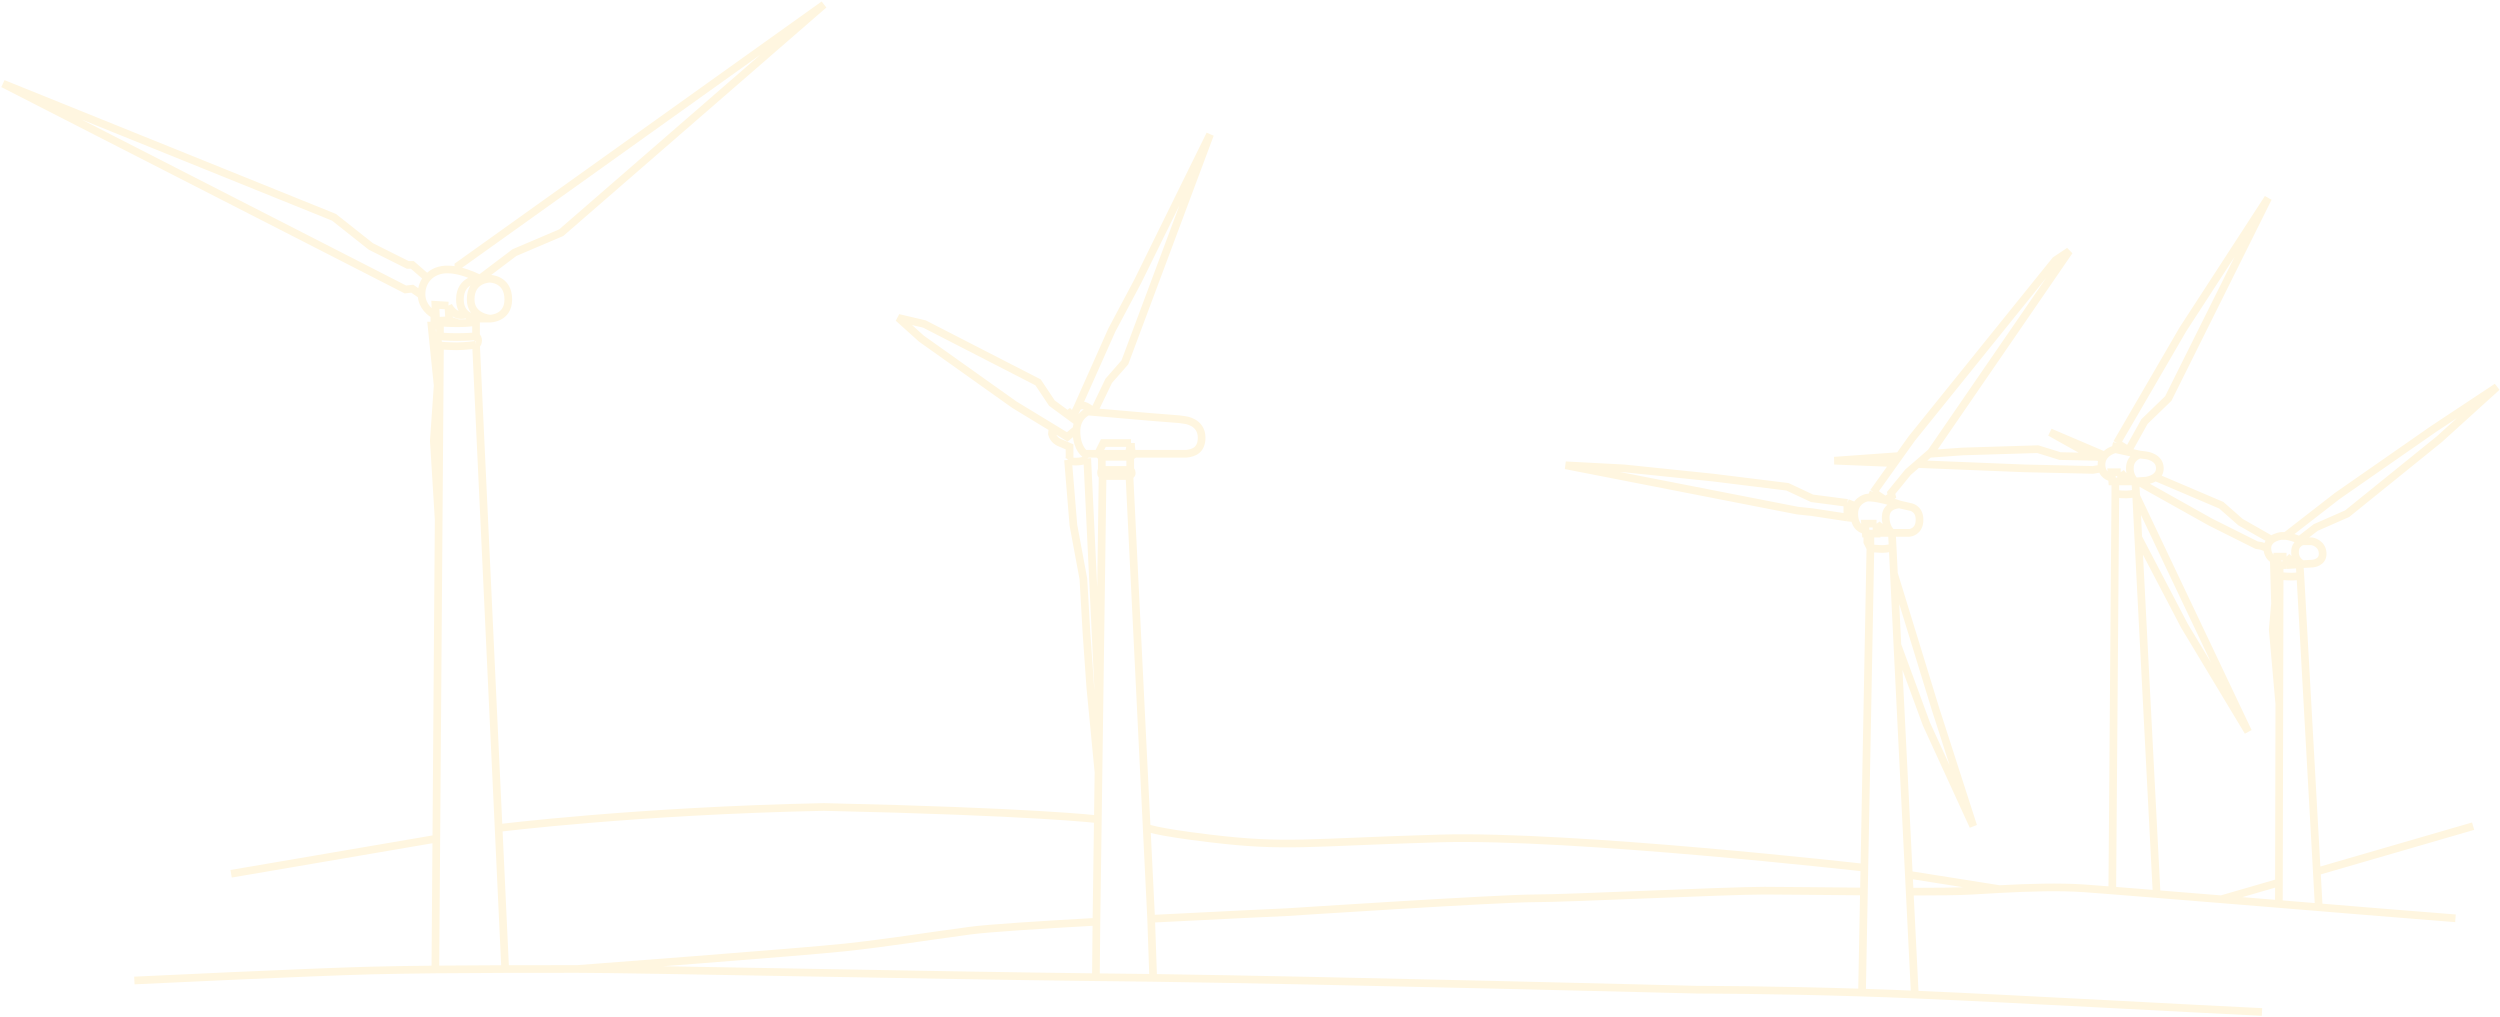
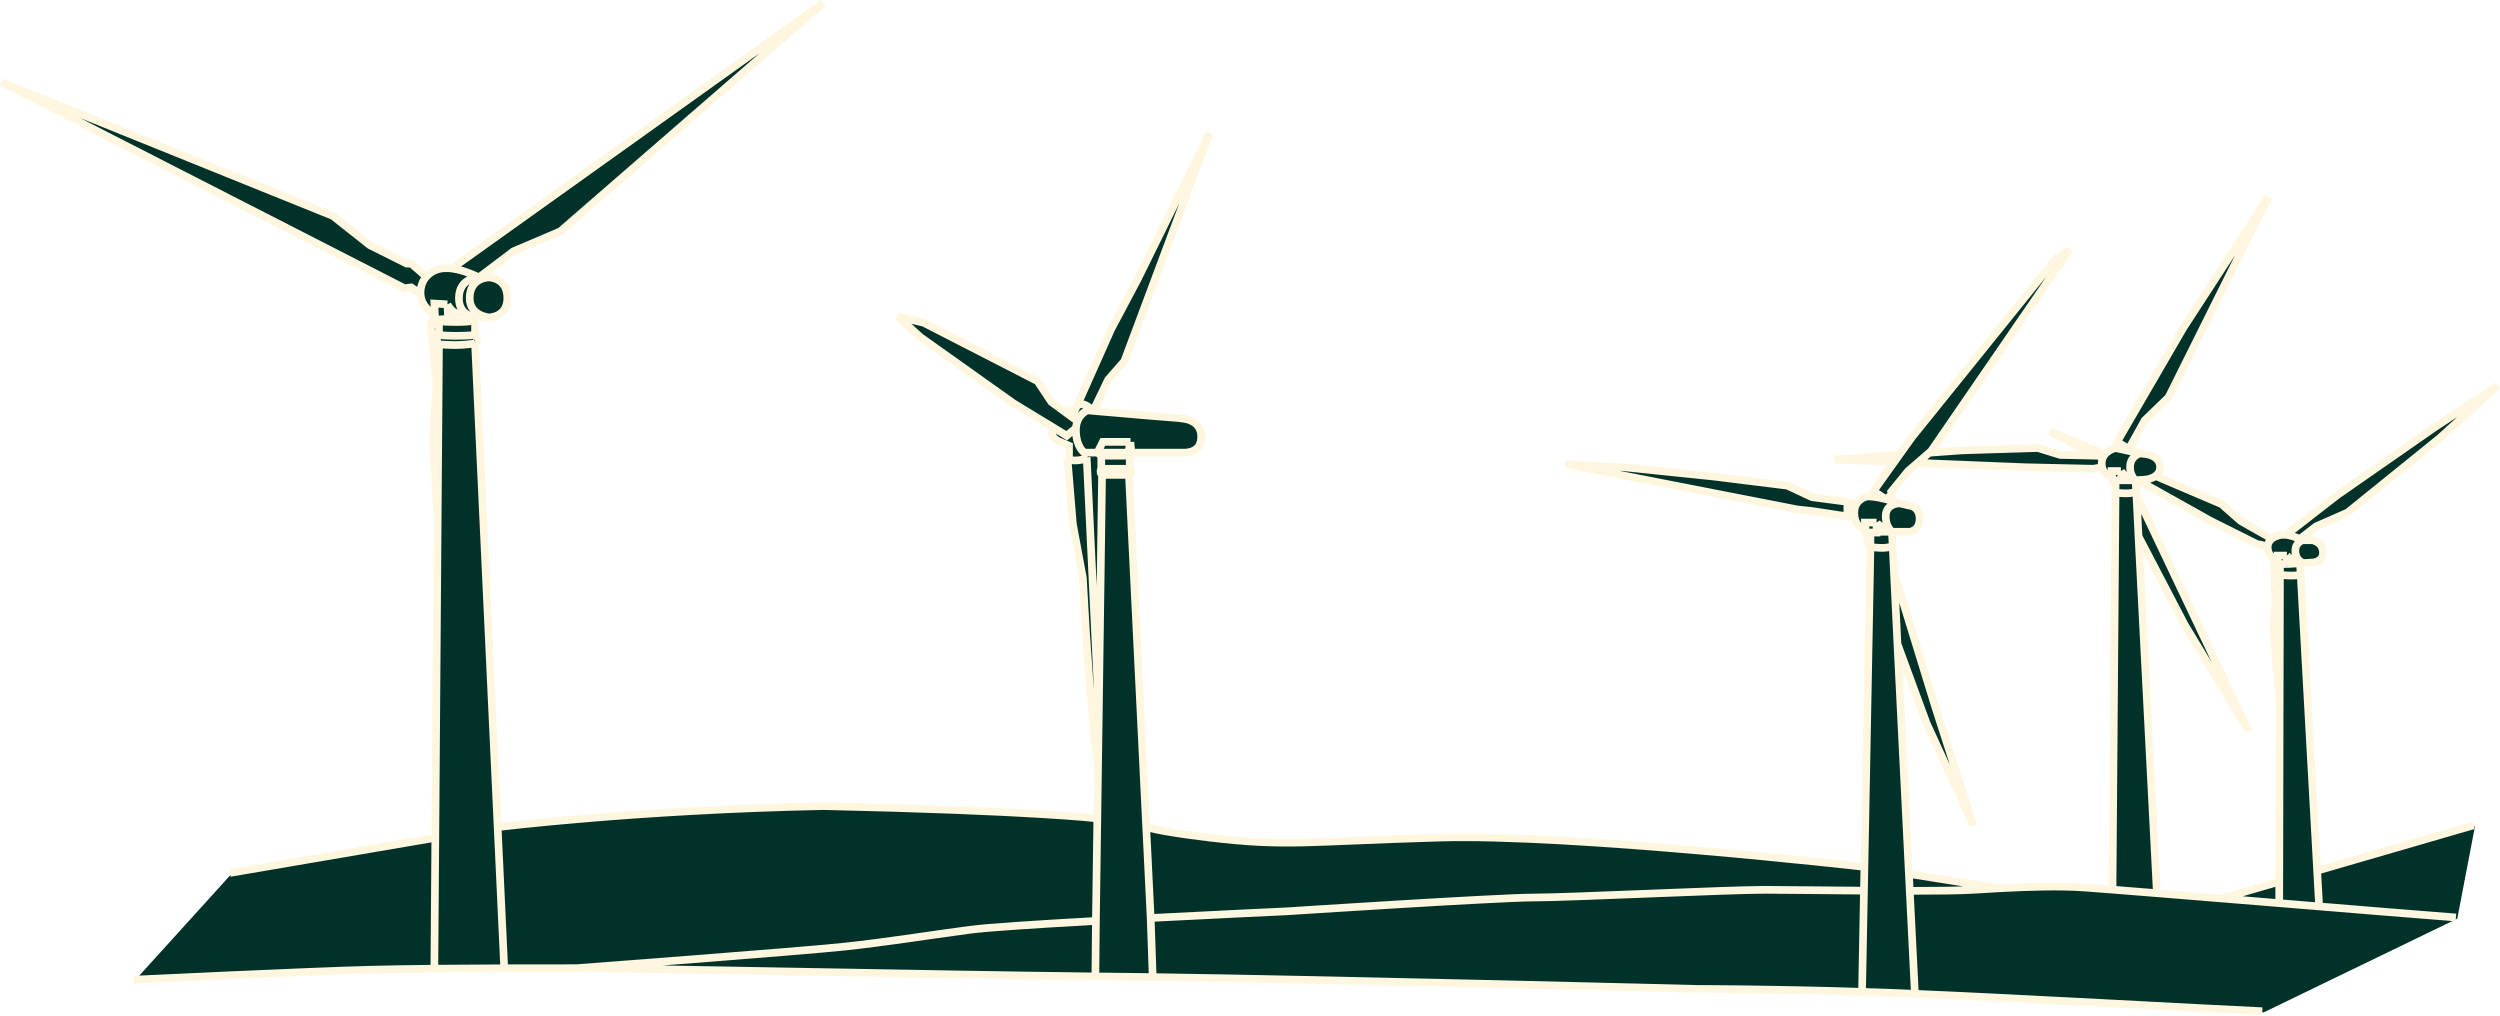
- <svg xmlns="http://www.w3.org/2000/svg" width="1628" height="662" viewBox="0 0 1628 662" fill="none">
-   <path d="M87.5 638.5C87.5 638.5 202 633 241.5 632C254.172 631.679 268.543 631.461 283.505 631.313M376 631H375.991C361.994 631 345.807 631 328.979 631.046M376 631C376 631 522 620 550 617C578 614 602 610 632 606C643.634 604.449 677.225 602.296 713.994 600.242M376 631C413.408 631 605.383 635.14 713.653 636.361M1473 659C1432.38 657.154 1316.78 650.621 1246.93 647.661M1599 598L1549 594C1549 594 1532.9 592.674 1509.99 590.795M1484.5 368H1489M1484.5 368H1483V365.5M1484.5 368L1484.48 375M1489 368V362.5M1489 368L1497.5 367.5M1489 362.5H1483V365.5M1489 362.5C1489 362.5 1491 364.5 1492.5 365.5C1494 366.5 1497.5 367.5 1497.5 367.5M1484.48 375C1484.48 375 1488.5 375.5 1492 375.5C1495.5 375.5 1498 375 1498 375M1484.48 375L1484.29 458.5M1498 375L1497.5 367.5M1498 375L1508.7 567.551M1497.5 367.5L1499.5 367.382M1499.5 352.5H1505.5C1505.5 352.5 1512 353.5 1512.5 360C1513 366.5 1506 367 1506 367L1499.5 367.382M1499.5 352.5C1499.5 352.5 1494.5 353.5 1494.5 359.5C1494.5 365.5 1499.5 367.382 1499.5 367.382M1499.5 352.5C1499.5 352.5 1498.71 352.137 1497.5 351.643M1488.5 349H1485.5C1485.5 349 1481.86 349.405 1479.21 351.5M1488.5 349L1522 323L1584.5 279.5L1626 252L1588.5 286L1528.5 334.5L1508 343.5L1497.5 351.643M1488.5 349C1491.44 349.326 1495.22 350.716 1497.5 351.643M1483 365.5C1483 365.5 1481.94 365.255 1480.67 364.5M1476.5 357C1476.5 361.17 1478.81 363.388 1480.67 364.5M1476.5 357L1472.5 355.5L1469.5 355L1439.5 340L1391.97 313.395M1476.5 357C1476.5 354.452 1477.69 352.699 1479.21 351.5M1480.67 364.5L1481.5 393L1480 410L1484.29 458.5M1484.29 458.5L1484.04 574.709M1479.21 351.5L1459 340L1446.5 329L1403.53 310.696M1377.5 321.5C1377.5 321.5 1380.5 322 1384.5 322C1388.5 322 1391 321 1391 321M1377.5 321.5V313.5M1377.5 321.5L1375.52 579.882M1391 321L1390.5 313.5M1391 321L1391.1 323M1377.5 313.5H1375.5L1375.29 311M1377.5 313.5H1381.5M1381 307.5H1375L1375.29 311M1381 307.5L1381.5 313.5M1381 307.5C1381 307.5 1383 310.5 1385 311.5C1388.5 313 1390.5 313.5 1390.5 313.5M1381.5 313.5H1390.5M1390.5 313.5C1390.5 313.5 1389.7 312.898 1388.86 311.649C1387.82 310.11 1386.72 307.588 1387 304C1387.01 303.887 1387.02 303.776 1387.03 303.666C1387.71 297.448 1393.5 296 1393.5 296M1390.5 313.5L1391.97 313.395M1393.5 296L1397.5 296.5C1397.5 296.5 1406.5 297.5 1406.5 305C1406.5 307.69 1405.17 309.494 1403.53 310.696M1393.5 296L1385.5 294.25M1377.5 292.5L1378.5 288.5M1377.5 292.5L1385.5 294.25M1377.5 292.5C1377.5 292.5 1373.23 293.449 1370.57 296.654M1375.29 311C1375.29 311 1369.99 310.61 1368.75 305M1368.75 305C1368.59 304.261 1368.5 303.431 1368.5 302.5C1368.5 301.741 1368.58 301.036 1368.73 300.381C1368.9 299.606 1369.17 298.901 1369.5 298.263M1368.75 305L1363 306L1318.5 305L1248.64 302.183M1369.5 298.263L1365.5 297.5L1363.51 297.458M1369.5 298.263C1369.81 297.672 1370.17 297.137 1370.57 296.654M1378.5 288.5L1421.5 214.5L1477 129L1412 259.5L1396.5 274.5L1386.12 293.139M1378.5 288.5L1386.12 293.139M1385.5 294.25L1386.12 293.139M1391.1 323L1464 476.5L1422.5 407.5L1392.44 350M1391.1 323L1392.44 350M1392.44 350L1404.41 582.192M1218 357C1218 357 1223 357.5 1226 357.5C1229 357.5 1232.5 356.5 1232.5 356.5M1218 357V348M1218 357L1216 353V347.5M1218 357L1214.08 565.051M1232.5 356.5L1232.01 347.131M1232.5 356.5L1233.32 373.5M1222 341H1214.5L1214.82 345.215M1222 341V347M1222 341C1222 341 1223 342.5 1226.5 344.5C1229.12 345.998 1230.9 346.728 1231.64 347M1232 347C1232 347 1227.5 343.5 1228 336C1228.5 328.5 1237 328.5 1237 328.5M1232 347H1243.5C1243.5 347 1250 346.5 1250 338.5C1250 330.5 1243.5 330 1243.5 330L1237 328.5M1232 347L1232.01 347.131M1232 347H1231.64M1222 347V347.5H1216M1222 347H1231.64M1214.82 345.215L1215 347.5H1216M1214.82 345.215C1214.82 345.215 1208.97 345.043 1207.73 337.5M1237 328.5C1237 328.5 1232.83 326.998 1227.76 325.73M1232.01 347.131C1232.01 347.131 1231.88 347.091 1231.64 347M1218.5 324.082C1217.81 324.029 1217.14 324 1216.5 324C1214.5 324 1207.5 326.5 1207.5 334.5C1207.5 335.611 1207.58 336.607 1207.73 337.5M1218.5 324.082L1220 320.5M1218.5 324.082C1221.45 324.309 1224.76 324.978 1227.76 325.73M1220 320.5L1227.76 325.73M1220 320.5L1233.52 301.573M1227.76 325.73L1232 323L1231.5 321L1242.5 307.5L1248.64 302.183M1208 329.5L1203 327.5M1203 327.5V337M1203 327.5L1180 324.5L1164 317L1115.5 311L1057.5 305L1019.5 303L1170.5 332.5L1180 333.5L1203 337M1203 337L1207.73 337.5M1233.32 373.5L1260.5 462L1285 538L1254.5 471.5L1235.58 420M1233.32 373.5L1235.58 420M1235.58 420L1243.04 569.641M718 310C718 310 717 309.5 717 308C717 306.5 717.5 306 717.5 306M718 310H735.5M718 310L715.881 463.5M717.5 306H736M717.5 306V297.5M736 306C736 306 737 306.5 737 308C737 309.5 735.5 310 735.5 310M736 306V297.5M735.5 310L746.719 538.942M736.5 288.5H718.5L715 295.5M736.5 288.5L735 295.5M736.5 288.5C736.5 288.5 736.5 291.5 737 294C737.132 294.658 737.229 295.143 737.3 295.5M717.5 297.5H736M717.5 297.5L715 295.5M736 297.5L735 295.5M736 297.5L737.5 296.5C737.5 296.5 737.5 296.5 737.3 295.5M715 295.5H735M715 295.5H706.5M737.3 295.5H772.5C777.5 295 782.5 293 782.5 285C782.5 274.5 771.5 273.5 771.5 273.5L768 273L749 271.5L712.213 268.321M706.5 295.5C706.5 295.5 701.5 292.5 701 282C700.958 281.116 700.971 280.283 701.031 279.5M706.5 295.5L708 298.5M695.5 299.5L696.5 298.5V291L689.5 288C689.5 288 686 286.5 685 282.5C685 280 686 279 686 279M695.5 299.5C695.5 299.5 697.5 301 702.5 300.5C707.5 300 708 298.5 708 298.5M695.5 299.5L699 342L705.5 377L707.5 412L710 447.5L715.336 503M708 298.5L715.881 463.5M715.881 463.5L715.336 503M715.336 503L714.915 533.504M686 279L695 284.5L701.031 279.5M686 279L660.5 263.5L600 220.5L585 207L602 211L676 249L685 262.5L695.2 270M701.031 279.5C701.714 270.537 708.5 268 708.5 268L712.213 268.321M695.2 270L702 275L698.651 271.346M695.2 270L696.5 269L698.651 271.346M698.651 271.346L701.5 265.5C701.5 265.5 701.515 265.456 701.554 265.382M712.213 268.321C712.213 268.321 708 264 705 264C702.515 264 701.746 265.029 701.554 265.382M712.213 268.321L722 248L732.5 236L788 87.5L741 183L724 215L701.554 265.382M286.5 225C286.5 225 286 224.5 285.5 223.5C285 222.5 285 221 285.5 220C286 219 286.5 219 286.5 219M286.5 225C286.5 225 292 225.5 297.5 225.5C303 225.5 310 224.5 310 224.5M286.5 225L285.663 338.5M286.5 219V210M286.5 219C286.5 219 291 219.5 297.5 219.5C304 219.5 310 219 310 219M286.5 210C287.833 210.167 292.1 210.5 298.5 210.5M286.5 210L284 209M298.5 210.5C304.9 210.5 308.833 209.833 310 209.5V219M298.5 210.5L292.5 208.5M310 219C310 219 310.5 219 311 220C311.5 221.5 311.5 222 311 223.5C310.5 224.5 310 224.5 310 224.5M310 224.5L324.692 539.216M284 209L292.5 208.5M284 209L283.833 205.5M292.5 208.5L292 199M292 199C293 201.167 295.754 204.451 298.5 205C301 205.5 303 204.913 303.5 204.62M292 199L283.5 198.5L283.833 205.5M319 181.5C319 181.5 331 181.5 331 195C331 207.5 319 207.5 319 207.5M319 181.5C319 181.5 306.5 181.5 306.5 195C306.5 206.5 319 207.5 319 207.5M319 181.5H312.5M319 207.5H311.5C311.5 207.5 306.99 207.5 303.5 204.62M312.5 181.5C312.5 181.5 299.5 181.5 299.5 195C299.5 199.837 301.297 202.802 303.5 204.62M312.5 181.5C312.5 181.5 305.721 177.963 298.5 176.321M312.5 181.5L335 164.5L365.5 151.5L536.5 3L298.5 173V176.321M283.833 205.5C283.833 205.5 283.457 205.339 282.855 205M282.855 205V212H281L285 251L282.5 287L285.663 338.5M282.855 205C280.531 203.691 274.844 199.732 274.515 192.188M285.663 338.5L284.133 546.151M274.515 192.188C274.505 191.962 274.5 191.733 274.5 191.5C274.5 187.294 275.915 183.707 278.262 181M274.515 192.188L268.5 188L264 188.5L2 54.5L217.5 141.5L241.5 160.5L265.5 172.5H268.5L278.262 181M278.262 181C281.495 177.271 286.496 175.21 292 175.5C294.09 175.5 296.315 175.824 298.5 176.321M713.994 600.242L713.653 636.361M713.994 600.242L714.915 533.504M749.629 598.324C796.056 595.907 838 594 838 594C838 594 976 585 999 585C1022 585 1124 580 1149 580C1161.03 580 1187.17 580.347 1213.79 580.54M749.629 598.324L750.958 636.788M749.629 598.324L746.719 538.942M1233.52 301.573L1236.81 296.959M1233.52 301.573L1194.5 300L1236.81 296.959M1248.64 302.183L1256.28 295.561M1256.28 295.561L1278 294L1327 292.5L1341.5 297L1363.51 297.458M1256.28 295.561L1257.5 294.5L1347.5 163.5L1338.5 169.5L1245 285.5L1236.81 296.959M1403.53 310.696C1400.91 312.621 1397.5 313 1397.5 313L1391.97 313.395M1363.51 297.458L1335 281.5L1370.57 296.654M1212.55 646.377C1218.44 646.565 1224.44 646.772 1230.5 647C1235.61 647.192 1241.11 647.414 1246.93 647.661M1212.55 646.377L1213.79 580.54M1212.55 646.377C1153.82 644.5 1105.5 644.5 1105.5 644.5C1105.5 644.5 868.388 638.431 750.958 636.788M1246.93 647.661L1243.59 580.667M1243.59 580.667C1261.08 580.67 1276.26 580.504 1284.5 580C1290.23 579.649 1296.1 579.298 1302 578.986M1243.59 580.667L1243.04 569.641M1213.79 580.54L1214.08 565.051M713.653 636.361C718.259 636.413 722.715 636.459 727 636.5C734.234 636.569 742.268 636.666 750.958 636.788M283.505 631.313C298.44 631.166 313.964 631.088 328.979 631.046M283.505 631.313L284.133 546.151M328.979 631.046L324.692 539.216M1375.52 579.882C1383.51 580.512 1393.41 581.305 1404.41 582.192M1375.52 579.882C1366.99 579.208 1360.65 578.72 1357.5 578.5C1341.03 577.351 1321.33 577.963 1302 578.986M1404.41 582.192C1417.37 583.237 1431.85 584.412 1446.5 585.605M1484 588.667C1493.23 589.422 1502.02 590.142 1509.99 590.795M1484 588.667C1471.95 587.681 1459.16 586.636 1446.5 585.605M1484 588.667L1484.04 574.709M1509.99 590.795L1508.7 567.551M150.5 569L284.133 546.151M1302 578.986L1243.04 569.641M1446.5 585.605L1484.04 574.709M1610.5 538L1508.7 567.551M324.692 539.216C324.692 539.216 414.5 528 536.5 525.5C673 528.5 714.915 533.504 714.915 533.504M746.719 538.942C746.719 538.942 750.958 541.555 788 546C838 552 851 548.5 937.5 546C1024 543.5 1214.08 565.051 1214.08 565.051" stroke="#FFF6E0" stroke-width="5" />
+ <svg xmlns="http://www.w3.org/2000/svg" viewBox="0 0 1346.527 546.726" fill="none" version="1.1" id="windmill" xml:space="preserve">
+   <defs id="defs1" />
+   <g id="g63" transform="matrix(0.8277065,0,0,0.8277065,-0.7131715,-0.7992883)">
+     <path fill-rule="evenodd" clip-rule="evenodd" d="m 242.38,632.76 c -39.5,1 -154,6.5 -154,6.5 l 63,-69.5 133.633,-22.849 1.53,-207.651 -3.163,-51.5 2.5,-36 -4,-39 h 1.855 v -7 c -2.324,-1.309 -8.011,-5.268 -8.34,-12.812 l -6.015,-4.188 -4.5,0.5 -262,-134 215.5,87 24,19 24,12 h 3 l 9.762,8.5 c 3.233,-3.729 8.234,-5.79 13.738,-5.5 2.09,0 4.315,0.324 6.5,0.821 v -3.321 l 238,-170 -171,148.5 -30.5,13 -22.5,17 h 6.5 c 0,0 12,0 12,13.5 0,12.5 -12,12.5 -12,12.5 h -7.5 c 0,0 -4.51,0 -8,-2.88 -0.5,0.293 -2.5,0.88 -5,0.38 -2.746,-0.549 -5.5,-3.833 -6.5,-6 l 0.5,9.5 6,2 c 6.4,0 10.333,-0.667 11.5,-1 v 9.5 c 0,0 0.5,0 1,1 0.5,1.5 0.5,2 0,3.5 -0.5,1 -1,1 -1,1 l 14.692,314.716 c 0,0 89.808,-11.216 211.808,-13.716 136.5,3 178.415,8.004 178.415,8.004 l 0.421,-30.504 -5.336,-55.5 -2.5,-35.5 -2,-35 -6.5,-35 -3.5,-42.5 1,-1 v -7.5 l -7,-3 c 0,0 -3.5,-1.5 -4.5,-5.5 0,-2.5 1,-3.5 1,-3.5 l -25.5,-15.5 -60.5,-43 -15,-13.5 17,4 74,38 9,13.5 10.2,7.5 1.3,-1 2.151,2.346 2.849,-5.846 c 0,0 0.015,-0.044 0.054,-0.118 l 22.446,-50.382 17,-32 47,-95.5 -55.5,148.5 -10.5,12 -9.787,20.321 36.787,3.179 19,1.5 3.5,0.5 c 0,0 11,1 11,11.5 0,8 -5,10 -10,10.5 h -35.2 l 0.2,1 -1.5,1 v 8.5 c 0,0 1,0.5 1,2 0,1.5 -1.5,2 -1.5,2 l 11.219,228.942 c 0,0 4.239,2.613 41.281,7.058 36.582,4.39 53.358,3.694 93.605,2.026 h 0.002 c 14.762,-0.612 32.681,-1.355 55.893,-2.026 86.5,-2.5 276.58,19.051 276.58,19.051 l 3.92,-208.051 -2,-4 v -5.5 h -1 l -0.18,-2.285 c 0,0 -5.85,-0.172 -7.09,-7.715 -0.15,-0.893 -0.23,-1.889 -0.23,-3 0,-8 7,-10.5 9,-10.5 0.64,0 1.31,0.029 2,0.082 l 1.5,-3.582 13.52,-18.927 -39.02,-1.573 42.31,-3.041 8.19,-11.459 93.5,-116 9,-6 -90,131 -1.22,1.061 21.72,-1.561 49,-1.5 14.5,4.5 22.01,0.458 -28.51,-15.958 35.57,15.154 c 2.66,-3.205 6.93,-4.154 6.93,-4.154 l 1,-4 43,-74 55.5,-85.5 -65,130.5 -15.5,15 -10.38,18.639 -0.62,1.111 8,1.75 4,0.5 c 0,0 9,1 9,8.5 0,2.69 -1.33,4.494 -2.97,5.696 l 42.97,18.304 12.5,11 20.21,11.5 c 2.65,-2.095 6.29,-2.5 6.29,-2.5 h 3 l 33.5,-26 62.5,-43.5 41.5,-27.5 -37.5,34 -60,48.5 -20.5,9 -10.5,8.143 c 1.21,0.494 2,0.857 2,0.857 h 6 c 0,0 6.5,1 7,7.5 0.5,6.5 -6.5,7 -6.5,7 l -6.5,0.382 -2,0.118 0.5,7.5 10.7,192.551 101.8,-29.551 -11.5,60 -126,61 c -15.81,-0.719 -42.97,-2.147 -74.38,-3.798 l -0.03,-0.002 v 0 c -49.29,-2.592 -109,-5.732 -151.66,-7.539 -5.82,-0.247 -11.32,-0.469 -16.43,-0.661 -6.06,-0.228 -12.06,-0.435 -17.95,-0.623 -58.73,-1.877 -107.05,-1.877 -107.05,-1.877 0,0 -237.112,-6.069 -354.542,-7.712 -8.69,-0.122 -16.724,-0.219 -23.958,-0.288 -4.285,-0.041 -8.741,-0.087 -13.347,-0.139 -55.123,-0.622 -131.942,-2 -199.014,-3.203 h -0.011 C 450.844,632.758 395.242,631.76 376.88,631.76 h -0.009 c -13.997,0 -30.184,0 -47.012,0.046 -15.015,0.042 -30.539,0.12 -45.474,0.267 -14.962,0.148 -29.333,0.366 -42.005,0.687 z m 961.5,-295 -23,-3.5 -9.5,-1 -151,-29.5 38,2 58,6 48.5,6 16,7.5 23,3 z m 174.5,-15.5 v -8 h -2 l -0.21,-2.5 c 0,0 -5.3,-0.39 -6.54,-6 l -5.75,1 -44.5,-1 -69.86,-2.817 -6.14,5.317 -11,13.5 0.5,2 -4.24,2.73 c 5.07,1.268 9.24,2.77 9.24,2.77 l 6.5,1.5 c 0,0 6.5,0.5 6.5,8.5 0,8 -6.5,8.5 -6.5,8.5 h -11.5 l 0.01,0.131 0.49,9.369 0.82,17 27.18,88.5 24.5,76 -30.5,-66.5 -18.92,-51.5 7.46,149.641 58.96,9.345 c 19.33,-1.023 39.03,-1.635 55.5,-0.486 3.15,0.22 9.49,0.708 18.02,1.382 z m 99,35.5 c 0,4.17 2.31,6.388 4.17,7.5 l 0.83,28.5 -1.5,17 4.29,48.5 -0.25,116.209 -37.54,10.896 c -14.65,-1.193 -29.13,-2.368 -42.09,-3.413 l -11.97,-232.192 30.06,57.5 41.5,69 -72.9,-153.5 -0.1,-2 -0.5,-7.5 1.47,-0.105 47.53,26.605 30,15 3,0.5 z" fill="#01322a" id="path1-5" style="display:inline" />
+     <path d="m 87.5,638.5 c 0,0 114.5,-5.5 154,-6.5 12.672,-0.321 27.043,-0.539 42.005,-0.687 M 376,631 h -0.009 c -13.997,0 -30.184,0 -47.012,0.046 M 376,631 c 0,0 146,-11 174,-14 28,-3 52,-7 82,-11 11.634,-1.551 45.225,-3.704 81.994,-5.758 M 376,631 c 37.408,0 229.383,4.14 337.653,5.361 M 1473,659 c -40.62,-1.846 -156.22,-8.379 -226.07,-11.339 M 1599,598 l -50,-4 c 0,0 -16.1,-1.326 -39.01,-3.205 M 1484.5,368 h 4.5 m -4.5,0 h -1.5 v -2.5 m 1.5,2.5 -0.02,7 m 4.52,-7 v -5.5 m 0,5.5 8.5,-0.5 m -8.5,-5 h -6 v 3 m 6,-3 c 0,0 2,2 3.5,3 1.5,1 5,2 5,2 m -13.02,7.5 c 0,0 4.02,0.5 7.52,0.5 3.5,0 6,-0.5 6,-0.5 m -13.52,0 -0.19,83.5 M 1498,375 l -0.5,-7.5 m 0.5,7.5 10.7,192.551 m -11.2,-200.051 2,-0.118 m 0,-14.882 h 6 c 0,0 6.5,1 7,7.5 0.5,6.5 -6.5,7 -6.5,7 l -6.5,0.382 m 0,-14.882 c 0,0 -5,1 -5,7 0,6 5,7.882 5,7.882 m 0,-14.882 c 0,0 -0.79,-0.363 -2,-0.857 m -9,-2.643 h -3 c 0,0 -3.64,0.405 -6.29,2.5 m 9.29,-2.5 33.5,-26 62.5,-43.5 41.5,-27.5 -37.5,34 -60,48.5 -20.5,9 -10.5,8.143 m -9,-2.643 c 2.94,0.326 6.72,1.716 9,2.643 M 1483,365.5 c 0,0 -1.06,-0.245 -2.33,-1 m -4.17,-7.5 c 0,4.17 2.31,6.388 4.17,7.5 m -4.17,-7.5 -4,-1.5 -3,-0.5 -30,-15 -47.53,-26.605 M 1476.5,357 c 0,-2.548 1.19,-4.301 2.71,-5.5 m 1.46,13 0.83,28.5 -1.5,17 4.29,48.5 m 0,0 -0.25,116.209 M 1479.21,351.5 1459,340 1446.5,329 1403.53,310.696 M 1377.5,321.5 c 0,0 3,0.5 7,0.5 4,0 6.5,-1 6.5,-1 m -13.5,0.5 v -8 m 0,8 -1.98,258.382 M 1391,321 l -0.5,-7.5 m 0.5,7.5 0.1,2 m -13.6,-9.5 h -2 l -0.21,-2.5 m 2.21,2.5 h 4 m -0.5,-6 h -6 l 0.29,3.5 m 5.71,-3.5 0.5,6 m -0.5,-6 c 0,0 2,3 4,4 3.5,1.5 5.5,2 5.5,2 m -9,0 h 9 m 0,0 c 0,0 -0.8,-0.602 -1.64,-1.851 -1.04,-1.539 -2.14,-4.061 -1.86,-7.649 0.01,-0.113 0.02,-0.224 0.03,-0.334 0.68,-6.218 6.47,-7.666 6.47,-7.666 m -3,17.5 1.47,-0.105 m 1.53,-17.395 4,0.5 c 0,0 9,1 9,8.5 0,2.69 -1.33,4.494 -2.97,5.696 M 1393.5,296 l -8,-1.75 m -8,-1.75 1,-4 m -1,4 8,1.75 m -8,-1.75 c 0,0 -4.27,0.949 -6.93,4.154 m 4.72,14.346 c 0,0 -5.3,-0.39 -6.54,-6 m 0,0 c -0.16,-0.739 -0.25,-1.569 -0.25,-2.5 0,-0.759 0.08,-1.464 0.23,-2.119 0.17,-0.775 0.44,-1.48 0.77,-2.118 m -0.75,6.737 -5.75,1 -44.5,-1 -69.86,-2.817 m 120.86,-3.92 -4,-0.763 -1.99,-0.042 m 5.99,0.805 c 0.31,-0.591 0.67,-1.126 1.07,-1.609 m 7.93,-8.154 43,-74 55.5,-85.5 -65,130.5 -15.5,15 -10.38,18.639 m -7.62,-4.639 7.62,4.639 m -0.62,1.111 0.62,-1.111 m 4.98,29.861 72.9,153.5 -41.5,-69 -30.06,-57.5 m -1.34,-27 1.34,27 m 0,0 11.97,232.192 M 1218,357 c 0,0 5,0.5 8,0.5 3,0 6.5,-1 6.5,-1 M 1218,357 v -9 m 0,9 -2,-4 v -5.5 m 2,9.5 -3.92,208.051 m 18.42,-208.551 -0.49,-9.369 m 0.49,9.369 0.82,17 M 1222,341 h -7.5 l 0.32,4.215 M 1222,341 v 6 m 0,-6 c 0,0 1,1.5 4.5,3.5 2.62,1.498 4.4,2.228 5.14,2.5 m 0.36,0 c 0,0 -4.5,-3.5 -4,-11 0.5,-7.5 9,-7.5 9,-7.5 m -5,18.5 h 11.5 c 0,0 6.5,-0.5 6.5,-8.5 0,-8 -6.5,-8.5 -6.5,-8.5 l -6.5,-1.5 m -5,18.5 0.01,0.131 M 1232,347 h -0.36 m -9.64,0 v 0.5 h -6 m 6,-0.5 h 9.64 m -16.82,-1.785 0.18,2.285 h 1 m -1.18,-2.285 c 0,0 -5.85,-0.172 -7.09,-7.715 m 29.27,-9 c 0,0 -4.17,-1.502 -9.24,-2.77 m 4.25,21.401 c 0,0 -0.13,-0.04 -0.37,-0.131 m -13.14,-22.918 c -0.69,-0.053 -1.36,-0.082 -2,-0.082 -2,0 -9,2.5 -9,10.5 0,1.111 0.08,2.107 0.23,3 m 10.77,-13.418 1.5,-3.582 m -1.5,3.582 c 2.95,0.227 6.26,0.896 9.26,1.648 m -7.76,-5.23 7.76,5.23 m -7.76,-5.23 13.52,-18.927 m -5.76,24.157 4.24,-2.73 -0.5,-2 11,-13.5 6.14,-5.317 M 1208,329.5 l -5,-2 m 0,0 v 9.5 m 0,-9.5 -23,-3 -16,-7.5 -48.5,-6 -58,-6 -38,-2 151,29.5 9.5,1 23,3.5 m 0,0 4.73,0.5 m 25.59,36 27.18,88.5 24.5,76 -30.5,-66.5 -18.92,-51.5 m -2.26,-46.5 2.26,46.5 m 0,0 7.46,149.641 M 718,310 c 0,0 -1,-0.5 -1,-2 0,-1.5 0.5,-2 0.5,-2 m 0.5,4 h 17.5 m -17.5,0 -2.119,153.5 M 717.5,306 H 736 m -18.5,0 v -8.5 M 736,306 c 0,0 1,0.5 1,2 0,1.5 -1.5,2 -1.5,2 m 0.5,-4 v -8.5 m -0.5,12.5 11.219,228.942 M 736.5,288.5 h -18 l -3.5,7 m 21.5,-7 -1.5,7 m 1.5,-7 c 0,0 0,3 0.5,5.5 0.132,0.658 0.229,1.143 0.3,1.5 m -19.8,2 H 736 m -18.5,0 -2.5,-2 m 21,2 -1,-2 m 1,2 1.5,-1 c 0,0 0,0 -0.2,-1 m -22.3,0 h 20 m -20,0 h -8.5 m 30.8,0 h 35.2 c 5,-0.5 10,-2.5 10,-10.5 0,-10.5 -11,-11.5 -11,-11.5 L 768,273 749,271.5 712.213,268.321 M 706.5,295.5 c 0,0 -5,-3 -5.5,-13.5 -0.042,-0.884 -0.029,-1.717 0.031,-2.5 m 5.469,16 1.5,3 m -12.5,1 1,-1 V 291 l -7,-3 c 0,0 -3.5,-1.5 -4.5,-5.5 0,-2.5 1,-3.5 1,-3.5 m 9.5,20.5 c 0,0 2,1.5 7,1 5,-0.5 5.5,-2 5.5,-2 m -12.5,1 3.5,42.5 6.5,35 2,35 2.5,35.5 5.336,55.5 M 708,298.5 l 7.881,165 m 0,0 -0.545,39.5 m 0,0 -0.421,30.504 M 686,279 l 9,5.5 6.031,-5 M 686,279 660.5,263.5 600,220.5 585,207 l 17,4 74,38 9,13.5 10.2,7.5 m 5.831,9.5 C 701.714,270.537 708.5,268 708.5,268 l 3.713,0.321 M 695.2,270 l 6.8,5 -3.349,-3.654 M 695.2,270 l 1.3,-1 2.151,2.346 m 0,0 2.849,-5.846 c 0,0 0.015,-0.044 0.054,-0.118 m 10.659,2.939 c 0,0 -4.213,-4.321 -7.213,-4.321 -2.485,0 -3.254,1.029 -3.446,1.382 m 10.659,2.939 L 722,248 732.5,236 788,87.5 741,183 724,215 701.554,265.382 M 286.5,225 c 0,0 -0.5,-0.5 -1,-1.5 -0.5,-1 -0.5,-2.5 0,-3.5 0.5,-1 1,-1 1,-1 m 0,6 c 0,0 5.5,0.5 11,0.5 5.5,0 12.5,-1 12.5,-1 m -23.5,0.5 -0.837,113.5 M 286.5,219 v -9 m 0,9 c 0,0 4.5,0.5 11,0.5 6.5,0 12.5,-0.5 12.5,-0.5 m -23.5,-9 c 1.333,0.167 5.6,0.5 12,0.5 m -12,-0.5 -2.5,-1 m 14.5,1.5 c 6.4,0 10.333,-0.667 11.5,-1 v 9.5 m -11.5,-8.5 -6,-2 M 310,219 c 0,0 0.5,0 1,1 0.5,1.5 0.5,2 0,3.5 -0.5,1 -1,1 -1,1 m 0,0 14.692,314.716 M 284,209 l 8.5,-0.5 m -8.5,0.5 -0.167,-3.5 m 8.667,3 -0.5,-9.5 m 0,0 c 1,2.167 3.754,5.451 6.5,6 2.5,0.5 4.5,-0.087 5,-0.38 M 292,199 l -8.5,-0.5 0.333,7 M 319,181.5 c 0,0 12,0 12,13.5 0,12.5 -12,12.5 -12,12.5 m 0,-26 c 0,0 -12.5,0 -12.5,13.5 0,11.5 12.5,12.5 12.5,12.5 m 0,-26 h -6.5 m 6.5,26 h -7.5 c 0,0 -4.51,0 -8,-2.88 m 9,-23.12 c 0,0 -13,0 -13,13.5 0,4.837 1.797,7.802 4,9.62 m 9,-23.12 c 0,0 -6.779,-3.537 -14,-5.179 m 14,5.179 22.5,-17 30.5,-13 171,-148.5 -238,170 v 3.321 M 283.833,205.5 c 0,0 -0.376,-0.161 -0.978,-0.5 m 0,0 v 7 H 281 l 4,39 -2.5,36 3.163,51.5 M 282.855,205 c -2.324,-1.309 -8.011,-5.268 -8.34,-12.812 m 11.148,146.312 -1.53,207.651 m -9.618,-353.963 c -0.01,-0.226 -0.015,-0.455 -0.015,-0.688 0,-4.206 1.415,-7.793 3.762,-10.5 M 274.515,192.188 268.5,188 264,188.5 2,54.5 l 215.5,87 24,19 24,12 h 3 l 9.762,8.5 m 0,0 c 3.233,-3.729 8.234,-5.79 13.738,-5.5 2.09,0 4.315,0.324 6.5,0.821 m 415.494,423.921 -0.341,36.119 m 0.341,-36.119 0.921,-66.738 m 34.714,64.82 C 796.056,595.907 838,594 838,594 c 0,0 138,-9 161,-9 23,0 125,-5 150,-5 12.03,0 38.17,0.347 64.79,0.54 m -464.161,17.784 1.329,38.464 m -1.329,-38.464 -2.91,-59.382 m 486.801,-237.369 3.29,-4.614 m -3.29,4.614 -39.02,-1.573 42.31,-3.041 m 11.83,5.224 7.64,-6.622 m 0,0 21.72,-1.561 49,-1.5 14.5,4.5 22.01,0.458 m -107.23,-1.897 1.22,-1.061 90,-131 -9,6 -93.5,116 -8.19,11.459 m 166.72,13.737 c -2.62,1.925 -6.03,2.304 -6.03,2.304 l -5.53,0.395 M 1363.51,297.458 1335,281.5 l 35.57,15.154 m -158.02,349.723 c 5.89,0.188 11.89,0.395 17.95,0.623 5.11,0.192 10.61,0.414 16.43,0.661 m -34.38,-1.284 1.24,-65.837 m -1.24,65.837 C 1153.82,644.5 1105.5,644.5 1105.5,644.5 c 0,0 -237.112,-6.069 -354.542,-7.712 m 495.972,10.873 -3.34,-66.994 m 0,0 c 17.49,0.003 32.67,-0.163 40.91,-0.667 5.73,-0.351 11.6,-0.702 17.5,-1.014 m -58.41,1.681 -0.55,-11.026 m -29.25,10.899 0.29,-15.489 m -500.427,71.31 c 4.606,0.052 9.062,0.098 13.347,0.139 7.234,0.069 15.268,0.166 23.958,0.288 m -467.453,-5.475 c 14.935,-0.147 30.459,-0.225 45.474,-0.267 m -45.474,0.267 0.628,-85.162 m 44.846,84.895 -4.287,-91.83 m 1050.828,40.666 c 7.99,0.63 17.89,1.423 28.89,2.31 m -28.89,-2.31 c -8.53,-0.674 -14.87,-1.162 -18.02,-1.382 -16.47,-1.149 -36.17,-0.537 -55.5,0.486 m 102.41,3.206 c 12.96,1.045 27.44,2.22 42.09,3.413 m 37.5,3.062 c 9.23,0.755 18.02,1.475 25.99,2.128 M 1484,588.667 c -12.05,-0.986 -24.84,-2.031 -37.5,-3.062 m 37.5,3.062 0.04,-13.958 m 25.95,16.086 -1.29,-23.244 M 150.5,569 284.133,546.151 M 1302,578.986 l -58.96,-9.345 m 203.46,15.964 37.54,-10.896 M 1610.5,538 1508.7,567.551 M 324.692,539.216 c 0,0 89.808,-11.216 211.808,-13.716 136.5,3 178.415,8.004 178.415,8.004 m 31.804,5.438 c 0,0 4.239,2.613 41.281,7.058 50,6 63,2.5 149.5,0 86.5,-2.5 276.58,19.051 276.58,19.051" stroke="#fff6e0" stroke-width="5" id="path1" style="display:inline" />
+   </g>
</svg>
